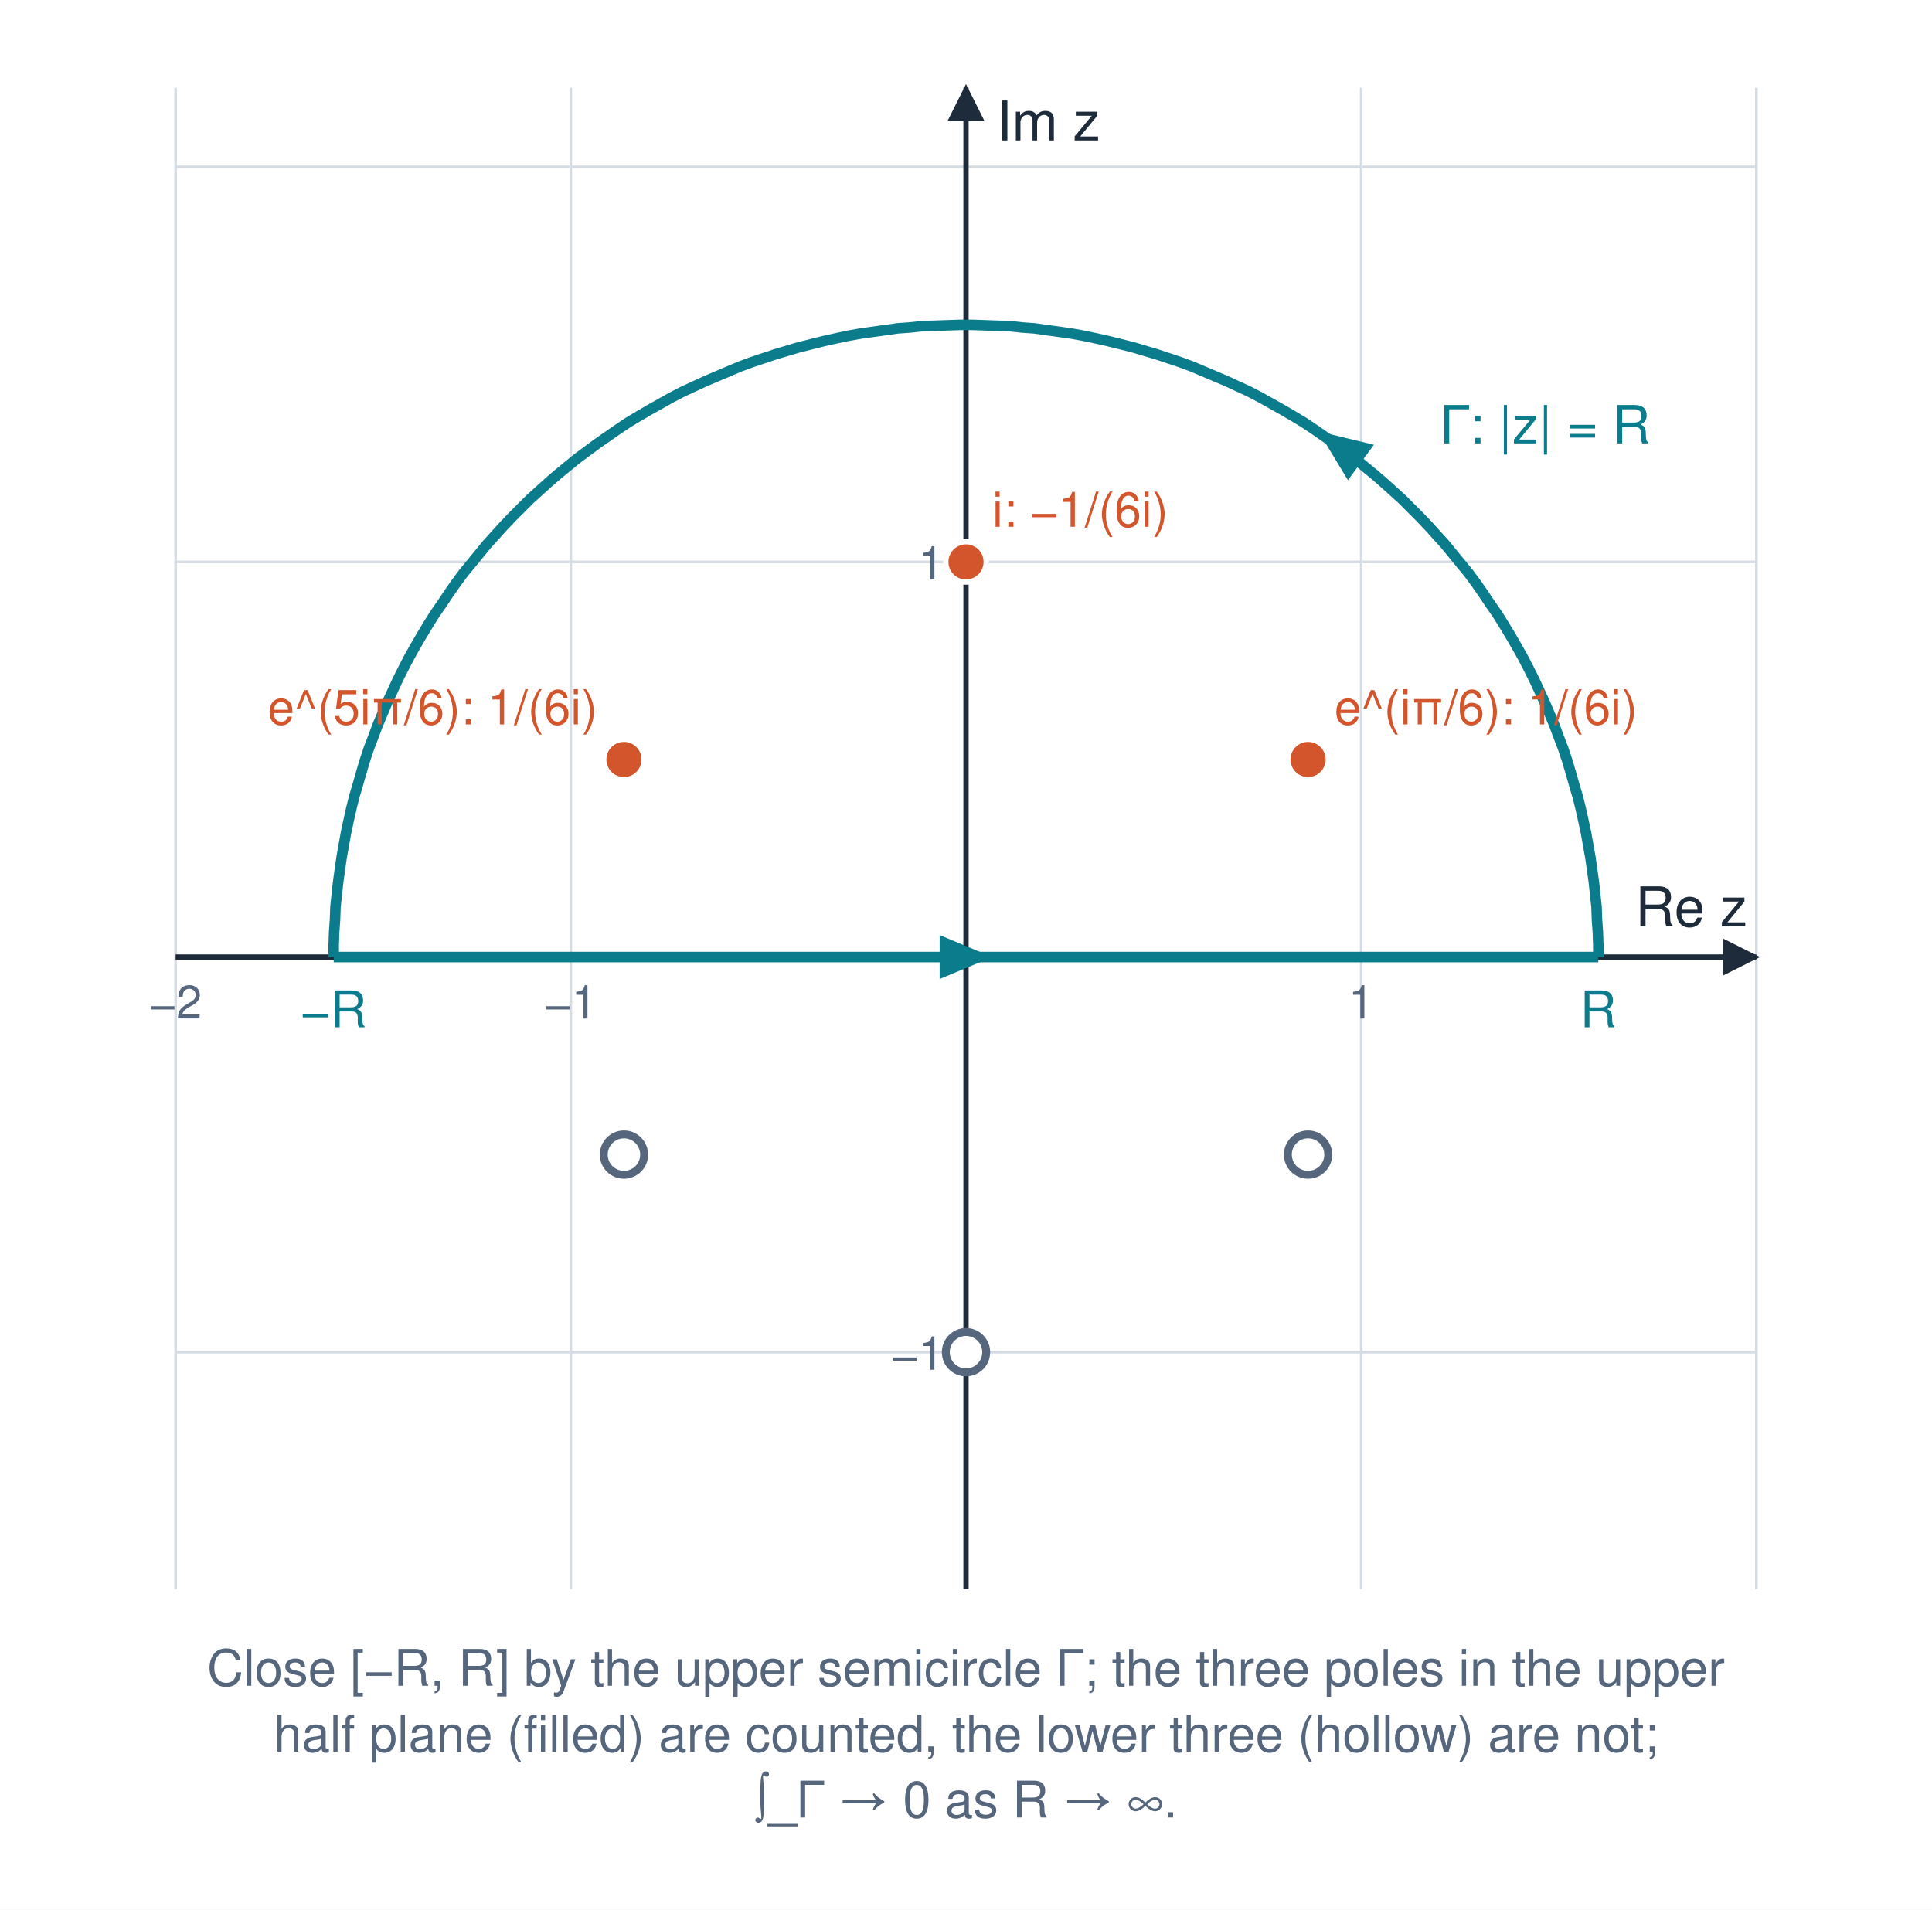
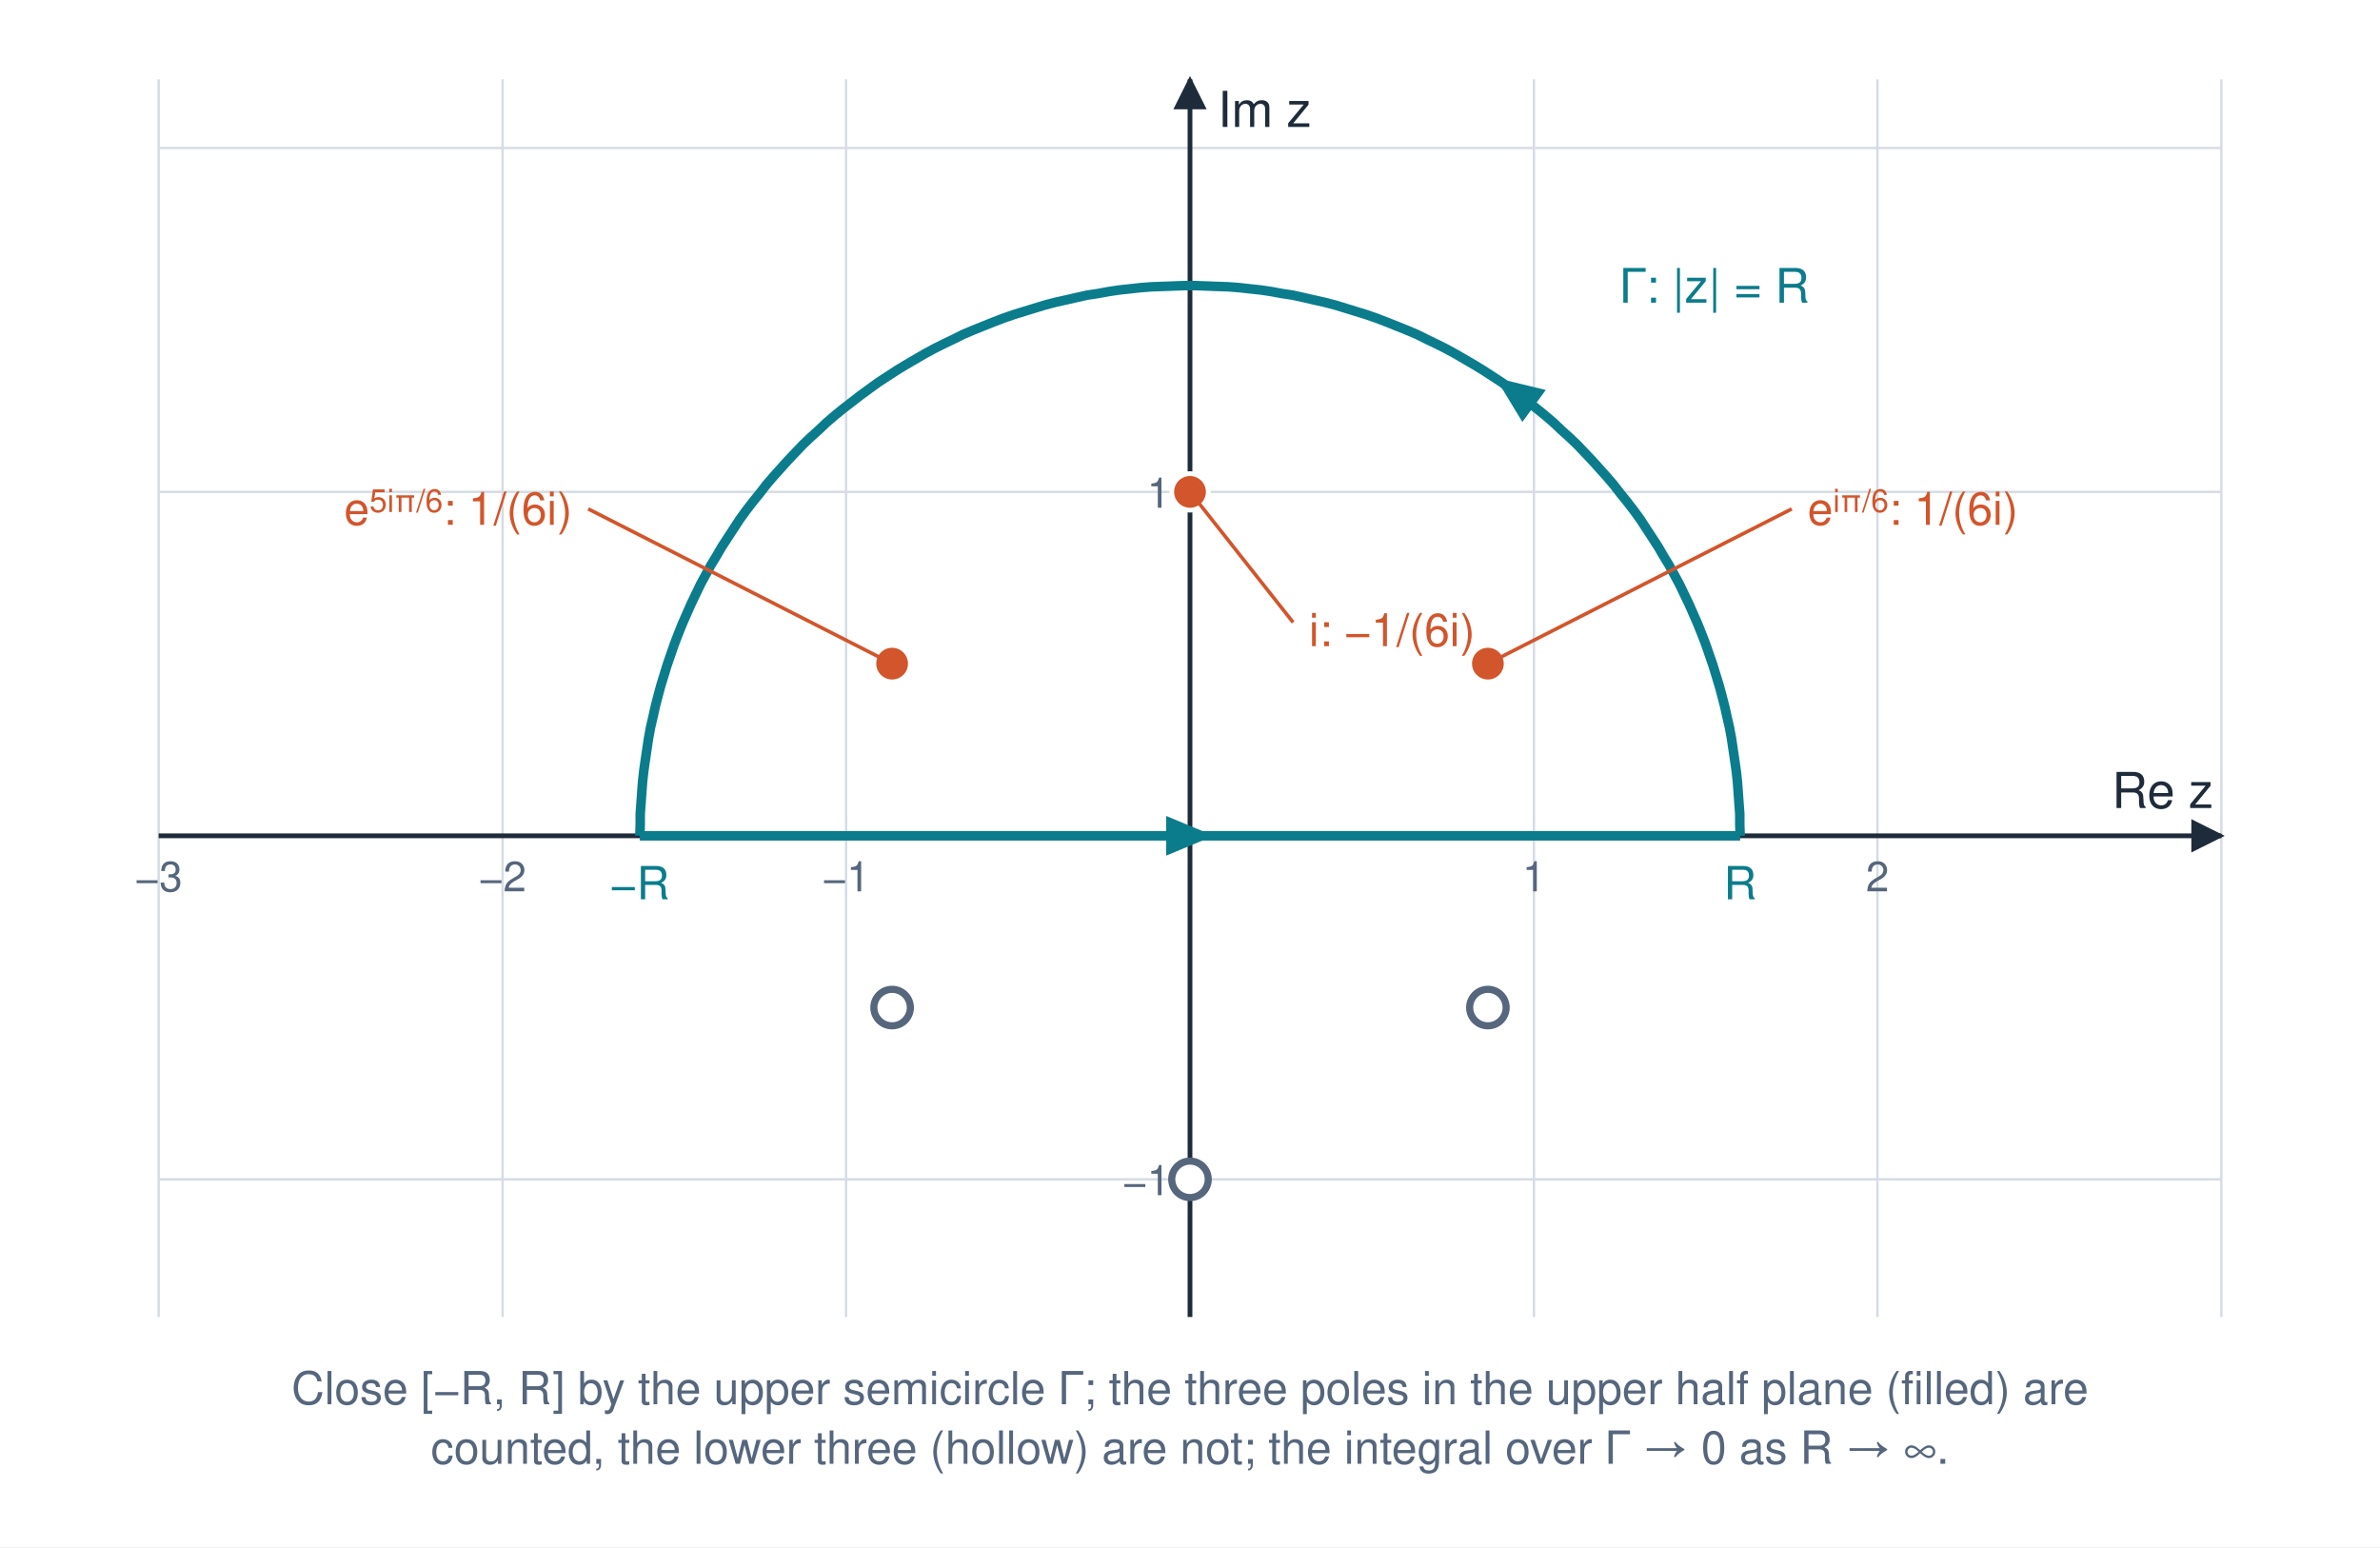
- <svg xmlns="http://www.w3.org/2000/svg" viewBox="0 0 440 435" width="440" height="435" font-family="Helvetica, Arial, sans-serif">
-   <rect width="440" height="435" fill="#fff" />
+ <svg xmlns="http://www.w3.org/2000/svg" viewBox="0 0 600 390" width="600" height="390" font-family="Helvetica, Arial, sans-serif">
+   <rect width="600" height="390" fill="#fff" />
  <defs>
    <marker id="ar" viewBox="0 0 10 10" refX="9" refY="5" markerWidth="7" markerHeight="7" orient="auto-start-reverse">
      <path d="M0,0 L10,5 L0,10 z" fill="#1E2B3A" />
    </marker>
  </defs>
-   <line x1="40.0" y1="362.0" x2="40.0" y2="20.0" stroke="#D5DCE4" stroke-width="0.6" />
-   <line x1="130.0" y1="362.0" x2="130.0" y2="20.0" stroke="#D5DCE4" stroke-width="0.6" />
-   <line x1="220.0" y1="362.0" x2="220.0" y2="20.0" stroke="#D5DCE4" stroke-width="0.6" />
-   <line x1="310.0" y1="362.0" x2="310.0" y2="20.0" stroke="#D5DCE4" stroke-width="0.6" />
-   <line x1="400.0" y1="362.0" x2="400.0" y2="20.0" stroke="#D5DCE4" stroke-width="0.6" />
-   <line x1="40.0" y1="308.0" x2="400.0" y2="308.0" stroke="#D5DCE4" stroke-width="0.6" />
-   <line x1="40.0" y1="218.0" x2="400.0" y2="218.0" stroke="#D5DCE4" stroke-width="0.6" />
-   <line x1="40.0" y1="128.0" x2="400.0" y2="128.0" stroke="#D5DCE4" stroke-width="0.6" />
-   <line x1="40.0" y1="38.0" x2="400.0" y2="38.0" stroke="#D5DCE4" stroke-width="0.6" />
-   <line x1="40.0" y1="218.0" x2="400.0" y2="218.0" stroke="#1E2B3A" stroke-width="1.2" marker-end="url(#ar)" />
-   <text x="398.0" y="211.0" font-size="12.5" fill="#1E2B3A" text-anchor="end">Re z</text>
-   <line x1="220.0" y1="362.0" x2="220.0" y2="20.0" stroke="#1E2B3A" stroke-width="1.2" marker-end="url(#ar)" />
-   <text x="227.0" y="32.0" font-size="12.5" fill="#1E2B3A" text-anchor="start">Im z</text>
-   <text x="40.0" y="232.0" font-size="10.5" fill="#55667D" text-anchor="middle">−2</text>
-   <text x="130.0" y="232.0" font-size="10.5" fill="#55667D" text-anchor="middle">−1</text>
-   <text x="310.0" y="232.0" font-size="10.5" fill="#55667D" text-anchor="middle">1</text>
-   <text x="215.0" y="312.0" font-size="10.5" fill="#55667D" text-anchor="end">−1</text>
-   <text x="215.0" y="132.0" font-size="10.5" fill="#55667D" text-anchor="end">1</text>
-   <path d="M76.0,218.0 L364.0,218.0" fill="none" stroke="#0B7C8C" stroke-width="2.4" stroke-linejoin="round" />
-   <path d="M-6,-5 L6,0 L-6,5 z" fill="#0B7C8C" transform="translate(220.0,218.0) rotate(0.0)" />
-   <path d="M364.0,218.0 L364.0,215.2 L363.9,212.3 L363.7,209.5 L363.6,206.6 L363.3,203.8 L363.0,201.0 L362.6,198.1 L362.2,195.3 L361.7,192.5 L361.2,189.7 L360.6,186.9 L360.0,184.2 L359.3,181.4 L358.5,178.7 L357.7,175.9 L356.9,173.2 L356.0,170.5 L355.0,167.9 L354.0,165.2 L352.9,162.6 L351.8,160.0 L350.6,157.4 L349.4,154.8 L348.1,152.2 L346.8,149.7 L345.4,147.2 L344.0,144.8 L342.5,142.3 L341.0,139.9 L339.4,137.6 L337.8,135.2 L336.2,132.9 L334.5,130.6 L332.7,128.4 L330.9,126.2 L329.1,124.0 L327.2,121.9 L325.3,119.8 L323.3,117.7 L321.3,115.7 L319.3,113.7 L317.2,111.8 L315.1,109.9 L312.9,108.0 L310.7,106.2 L308.5,104.4 L306.2,102.7 L303.9,101.0 L301.6,99.4 L299.3,97.8 L296.9,96.2 L294.4,94.7 L292.0,93.3 L289.5,91.9 L287.0,90.5 L284.5,89.2 L281.9,88.0 L279.3,86.8 L276.7,85.7 L274.1,84.6 L271.5,83.5 L268.8,82.5 L266.1,81.6 L263.4,80.7 L260.7,79.9 L258.0,79.1 L255.2,78.4 L252.4,77.7 L249.7,77.1 L246.9,76.5 L244.1,76.0 L241.3,75.6 L238.4,75.2 L235.6,74.8 L232.8,74.6 L230.0,74.3 L227.1,74.2 L224.3,74.1 L221.4,74.0 L218.6,74.0 L215.7,74.1 L212.9,74.2 L210.0,74.3 L207.2,74.6 L204.4,74.8 L201.6,75.2 L198.7,75.6 L195.9,76.0 L193.1,76.5 L190.3,77.1 L187.6,77.7 L184.8,78.4 L182.0,79.1 L179.3,79.9 L176.6,80.7 L173.9,81.6 L171.2,82.5 L168.5,83.5 L165.9,84.6 L163.3,85.7 L160.7,86.8 L158.1,88.0 L155.5,89.2 L153.0,90.5 L150.5,91.9 L148.0,93.3 L145.6,94.7 L143.1,96.2 L140.7,97.8 L138.4,99.4 L136.1,101.0 L133.8,102.7 L131.5,104.4 L129.3,106.2 L127.1,108.0 L124.9,109.9 L122.8,111.8 L120.7,113.7 L118.7,115.7 L116.7,117.7 L114.7,119.8 L112.8,121.9 L110.9,124.0 L109.1,126.2 L107.3,128.4 L105.5,130.6 L103.8,132.9 L102.2,135.2 L100.6,137.6 L99.0,139.9 L97.5,142.3 L96.0,144.8 L94.6,147.2 L93.2,149.7 L91.9,152.2 L90.6,154.8 L89.4,157.4 L88.2,160.0 L87.1,162.6 L86.0,165.2 L85.0,167.9 L84.0,170.5 L83.1,173.2 L82.3,175.9 L81.5,178.7 L80.7,181.4 L80.0,184.2 L79.4,186.9 L78.8,189.7 L78.3,192.5 L77.8,195.3 L77.4,198.1 L77.0,201.0 L76.7,203.8 L76.4,206.6 L76.3,209.5 L76.1,212.3 L76.0,215.2 L76.0,218.0" fill="none" stroke="#0B7C8C" stroke-width="2.4" stroke-linejoin="round" />
-   <path d="M-6,-5 L6,0 L-6,5 z" fill="#0B7C8C" transform="translate(305.1,101.8) rotate(-143.8)" />
-   <text x="76.0" y="234.0" font-size="11.5" fill="#0B7C8C" text-anchor="middle">−R</text>
-   <text x="364.0" y="234.0" font-size="11.5" fill="#0B7C8C" text-anchor="middle">R</text>
-   <text x="328.0" y="101.0" font-size="12" fill="#0B7C8C" text-anchor="start">Γ: |z| = R</text>
-   <circle cx="297.9" cy="173.0" r="4.6" fill="#D2552B" stroke="#fff" stroke-width="1.2" />
-   <text x="303.9" y="165.0" font-size="11" fill="#D2552B" text-anchor="start">e^(iπ/6): 1/(6i)</text>
-   <circle cx="220.0" cy="128.0" r="4.6" fill="#D2552B" stroke="#fff" stroke-width="1.2" />
-   <text x="226.0" y="120.0" font-size="11" fill="#D2552B" text-anchor="start">i: −1/(6i)</text>
-   <circle cx="142.1" cy="173.0" r="4.6" fill="#D2552B" stroke="#fff" stroke-width="1.2" />
-   <text x="136.1" y="165.0" font-size="11" fill="#D2552B" text-anchor="end">e^(5iπ/6): 1/(6i)</text>
-   <circle cx="142.1" cy="263.0" r="4.6" fill="#fff" stroke="#55667D" stroke-width="1.8" />
-   <circle cx="220.0" cy="308.0" r="4.6" fill="#fff" stroke="#55667D" stroke-width="1.8" />
-   <circle cx="297.9" cy="263.0" r="4.6" fill="#fff" stroke="#55667D" stroke-width="1.8" />
-   <text x="220.0" y="384.0" font-size="11.5" fill="#55667D" text-anchor="middle">Close [−R, R] by the upper semicircle Γ; the three poles in the upper</text>
-   <text x="220.0" y="399.0" font-size="11.5" fill="#55667D" text-anchor="middle">half plane (filled) are counted, the lower three (hollow) are not;</text>
-   <text x="220.0" y="414.0" font-size="11.5" fill="#55667D" text-anchor="middle">∫_Γ → 0 as R → ∞.</text>
+   <line x1="40.0" y1="332.0" x2="40.0" y2="20.0" stroke="#D5DCE4" stroke-width="0.6" />
+   <line x1="126.7" y1="332.0" x2="126.7" y2="20.0" stroke="#D5DCE4" stroke-width="0.6" />
+   <line x1="213.3" y1="332.0" x2="213.3" y2="20.0" stroke="#D5DCE4" stroke-width="0.6" />
+   <line x1="300.0" y1="332.0" x2="300.0" y2="20.0" stroke="#D5DCE4" stroke-width="0.6" />
+   <line x1="386.7" y1="332.0" x2="386.7" y2="20.0" stroke="#D5DCE4" stroke-width="0.6" />
+   <line x1="473.3" y1="332.0" x2="473.3" y2="20.0" stroke="#D5DCE4" stroke-width="0.6" />
+   <line x1="560.0" y1="332.0" x2="560.0" y2="20.0" stroke="#D5DCE4" stroke-width="0.6" />
+   <line x1="40.0" y1="297.3" x2="560.0" y2="297.3" stroke="#D5DCE4" stroke-width="0.6" />
+   <line x1="40.0" y1="210.7" x2="560.0" y2="210.7" stroke="#D5DCE4" stroke-width="0.6" />
+   <line x1="40.0" y1="124.0" x2="560.0" y2="124.0" stroke="#D5DCE4" stroke-width="0.6" />
+   <line x1="40.0" y1="37.3" x2="560.0" y2="37.3" stroke="#D5DCE4" stroke-width="0.6" />
+   <line x1="40.0" y1="210.7" x2="560.0" y2="210.7" stroke="#1E2B3A" stroke-width="1.2" marker-end="url(#ar)" />
+   <text x="558.0" y="203.7" font-size="12.5" fill="#1E2B3A" text-anchor="end">Re z</text>
+   <line x1="300.0" y1="332.0" x2="300.0" y2="20.0" stroke="#1E2B3A" stroke-width="1.2" marker-end="url(#ar)" />
+   <text x="307.0" y="32.0" font-size="12.5" fill="#1E2B3A" text-anchor="start">Im z</text>
+   <text x="40.0" y="224.7" font-size="10.5" fill="#55667D" text-anchor="middle">−3</text>
+   <text x="126.7" y="224.7" font-size="10.5" fill="#55667D" text-anchor="middle">−2</text>
+   <text x="213.3" y="224.7" font-size="10.5" fill="#55667D" text-anchor="middle">−1</text>
+   <text x="386.7" y="224.7" font-size="10.5" fill="#55667D" text-anchor="middle">1</text>
+   <text x="473.3" y="224.7" font-size="10.5" fill="#55667D" text-anchor="middle">2</text>
+   <text x="295.0" y="301.3" font-size="10.5" fill="#55667D" text-anchor="end">−1</text>
+   <text x="295.0" y="128.0" font-size="10.5" fill="#55667D" text-anchor="end">1</text>
+   <path d="M161.3,210.7 L438.7,210.7" fill="none" stroke="#0B7C8C" stroke-width="2.4" stroke-linejoin="round" />
+   <path d="M-6,-5 L6,0 L-6,5 z" fill="#0B7C8C" transform="translate(300.0,210.7) rotate(0.0)" />
+   <path d="M438.7,210.7 L438.6,207.9 L438.6,205.2 L438.4,202.5 L438.2,199.7 L438.0,197.0 L437.7,194.3 L437.3,191.5 L436.9,188.8 L436.5,186.1 L436.0,183.4 L435.4,180.8 L434.8,178.1 L434.1,175.4 L433.4,172.8 L432.6,170.2 L431.8,167.6 L430.9,165.0 L430.0,162.4 L429.0,159.8 L428.0,157.3 L426.9,154.8 L425.8,152.3 L424.6,149.8 L423.4,147.3 L422.1,144.9 L420.8,142.5 L419.4,140.2 L418.0,137.8 L416.5,135.5 L415.0,133.2 L413.5,130.9 L411.9,128.7 L410.2,126.5 L408.5,124.4 L406.8,122.2 L405.0,120.1 L403.2,118.1 L401.4,116.1 L399.5,114.1 L397.6,112.1 L395.6,110.2 L393.6,108.4 L391.6,106.5 L389.5,104.7 L387.4,103.0 L385.2,101.3 L383.0,99.6 L380.8,98.0 L378.6,96.4 L376.3,94.9 L374.0,93.4 L371.7,92.0 L369.3,90.6 L366.9,89.2 L364.5,87.9 L362.1,86.7 L359.6,85.5 L357.2,84.3 L354.6,83.2 L352.1,82.2 L349.6,81.2 L347.0,80.2 L344.4,79.3 L341.8,78.5 L339.2,77.7 L336.6,76.9 L333.9,76.2 L331.2,75.6 L328.6,75.0 L325.9,74.4 L323.2,74.0 L320.5,73.5 L317.8,73.1 L315.0,72.8 L312.3,72.5 L309.6,72.3 L306.8,72.2 L304.1,72.1 L301.4,72.0 L298.6,72.0 L295.9,72.1 L293.2,72.2 L290.4,72.3 L287.7,72.5 L285.0,72.8 L282.2,73.1 L279.5,73.5 L276.8,74.0 L274.1,74.4 L271.4,75.0 L268.8,75.6 L266.1,76.2 L263.4,76.9 L260.8,77.7 L258.2,78.5 L255.6,79.3 L253.0,80.2 L250.4,81.2 L247.9,82.2 L245.4,83.2 L242.8,84.3 L240.4,85.5 L237.9,86.7 L235.5,87.9 L233.1,89.2 L230.7,90.6 L228.3,92.0 L226.0,93.4 L223.7,94.9 L221.4,96.4 L219.2,98.0 L217.0,99.6 L214.8,101.3 L212.6,103.0 L210.5,104.7 L208.4,106.5 L206.4,108.4 L204.4,110.2 L202.4,112.1 L200.5,114.1 L198.6,116.1 L196.8,118.1 L195.0,120.1 L193.2,122.2 L191.5,124.4 L189.8,126.5 L188.1,128.7 L186.5,130.9 L185.0,133.2 L183.5,135.5 L182.0,137.8 L180.6,140.2 L179.2,142.5 L177.9,144.9 L176.6,147.3 L175.4,149.8 L174.2,152.3 L173.1,154.8 L172.0,157.3 L171.0,159.8 L170.0,162.4 L169.1,165.0 L168.2,167.6 L167.4,170.2 L166.6,172.8 L165.9,175.4 L165.2,178.1 L164.6,180.8 L164.0,183.4 L163.5,186.1 L163.1,188.8 L162.7,191.5 L162.3,194.3 L162.0,197.0 L161.8,199.7 L161.6,202.5 L161.4,205.2 L161.4,207.9 L161.3,210.7" fill="none" stroke="#0B7C8C" stroke-width="2.4" stroke-linejoin="round" />
+   <path d="M-6,-5 L6,0 L-6,5 z" fill="#0B7C8C" transform="translate(381.9,98.8) rotate(-143.8)" />
+   <text x="161.3" y="226.7" font-size="11.5" fill="#0B7C8C" text-anchor="middle">−R</text>
+   <text x="438.7" y="226.7" font-size="11.5" fill="#0B7C8C" text-anchor="middle">R</text>
+   <text x="408.3" y="76.3" font-size="12" fill="#0B7C8C" text-anchor="start">Γ: |z| = R</text>
+   <circle cx="375.1" cy="167.3" r="4.6" fill="#D2552B" stroke="#fff" stroke-width="1.2" />
+   <circle cx="300.0" cy="124.0" r="4.6" fill="#D2552B" stroke="#fff" stroke-width="1.2" />
+   <circle cx="224.9" cy="167.3" r="4.6" fill="#D2552B" stroke="#fff" stroke-width="1.2" />
+   <circle cx="224.9" cy="254.0" r="4.6" fill="#fff" stroke="#55667D" stroke-width="1.8" />
+   <circle cx="300.0" cy="297.3" r="4.6" fill="#fff" stroke="#55667D" stroke-width="1.8" />
+   <circle cx="375.1" cy="254.0" r="4.6" fill="#fff" stroke="#55667D" stroke-width="1.8" />
+   <line x1="375.1" y1="167.3" x2="451.7" y2="128.3" stroke="#D2552B" stroke-width="0.9" />
+   <text x="455.7" y="132.3" font-size="11.5" fill="#D2552B" text-anchor="start">e<tspan baseline-shift="super" font-size="70%">iπ/6</tspan>: 1/(6i)</text>
+   <line x1="224.9" y1="167.3" x2="148.3" y2="128.3" stroke="#D2552B" stroke-width="0.9" />
+   <text x="144.3" y="132.3" font-size="11.5" fill="#D2552B" text-anchor="end">e<tspan baseline-shift="super" font-size="70%">5iπ/6</tspan>: 1/(6i)</text>
+   <line x1="300.0" y1="124.0" x2="326.0" y2="156.9" stroke="#D2552B" stroke-width="0.9" />
+   <text x="330.0" y="162.9" font-size="11.5" fill="#D2552B" text-anchor="start">i: −1/(6i)</text>
+   <text x="300.0" y="354.0" font-size="11.5" fill="#55667D" text-anchor="middle">Close [−R, R] by the upper semicircle Γ; the three poles in the upper half plane (filled) are</text>
+   <text x="300.0" y="369.0" font-size="11.5" fill="#55667D" text-anchor="middle">counted, the lower three (hollow) are not; the integral over Γ → 0 as R → ∞.</text>
</svg>
